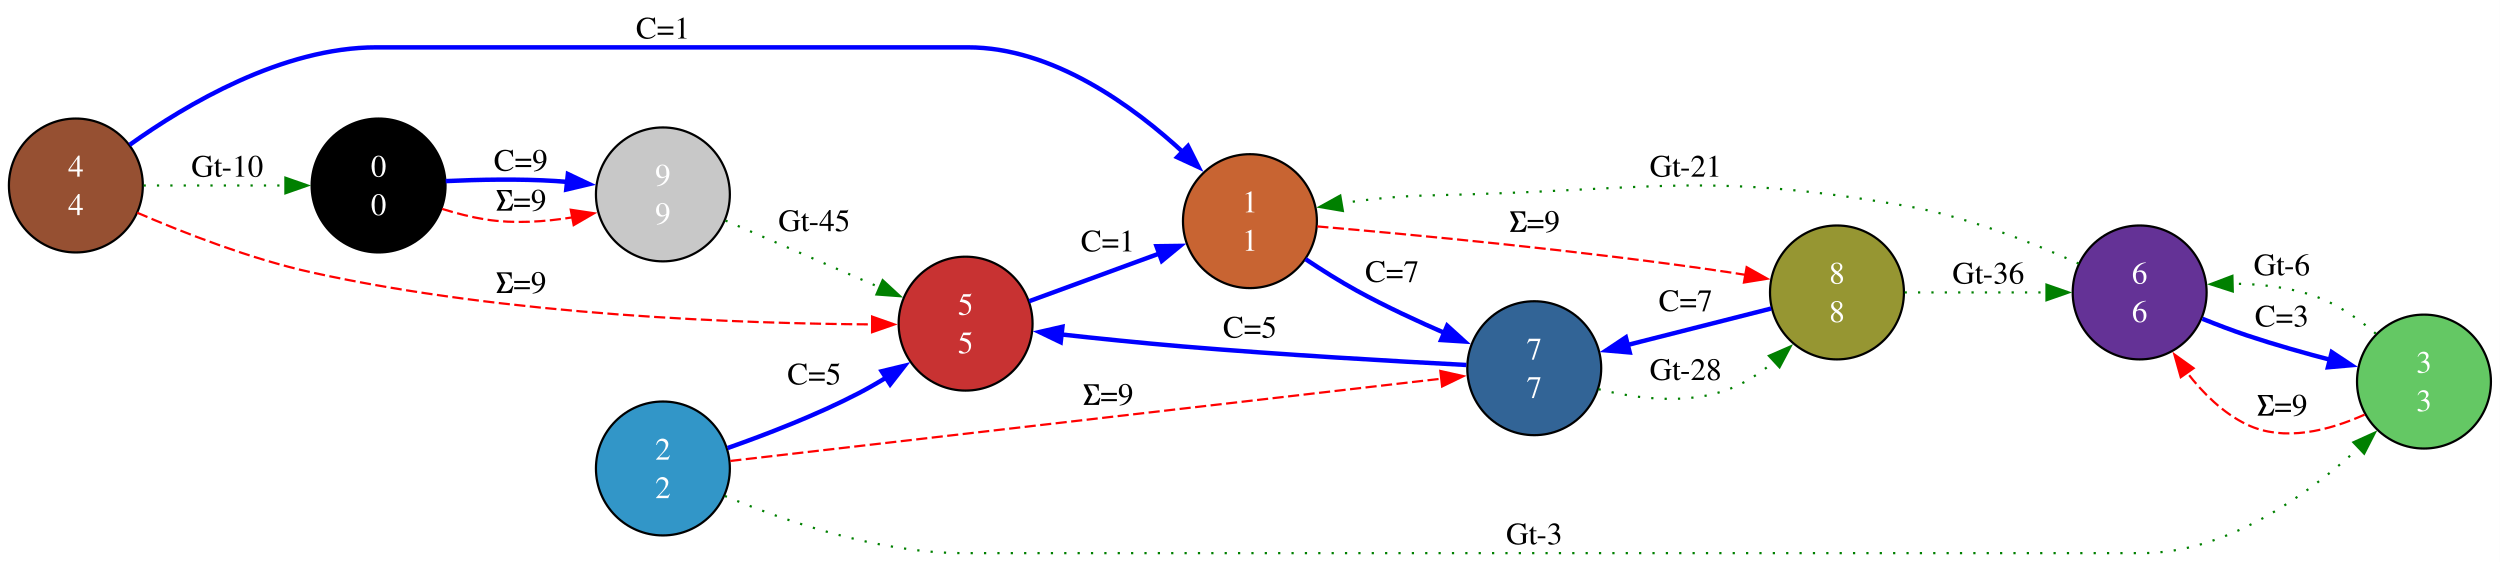
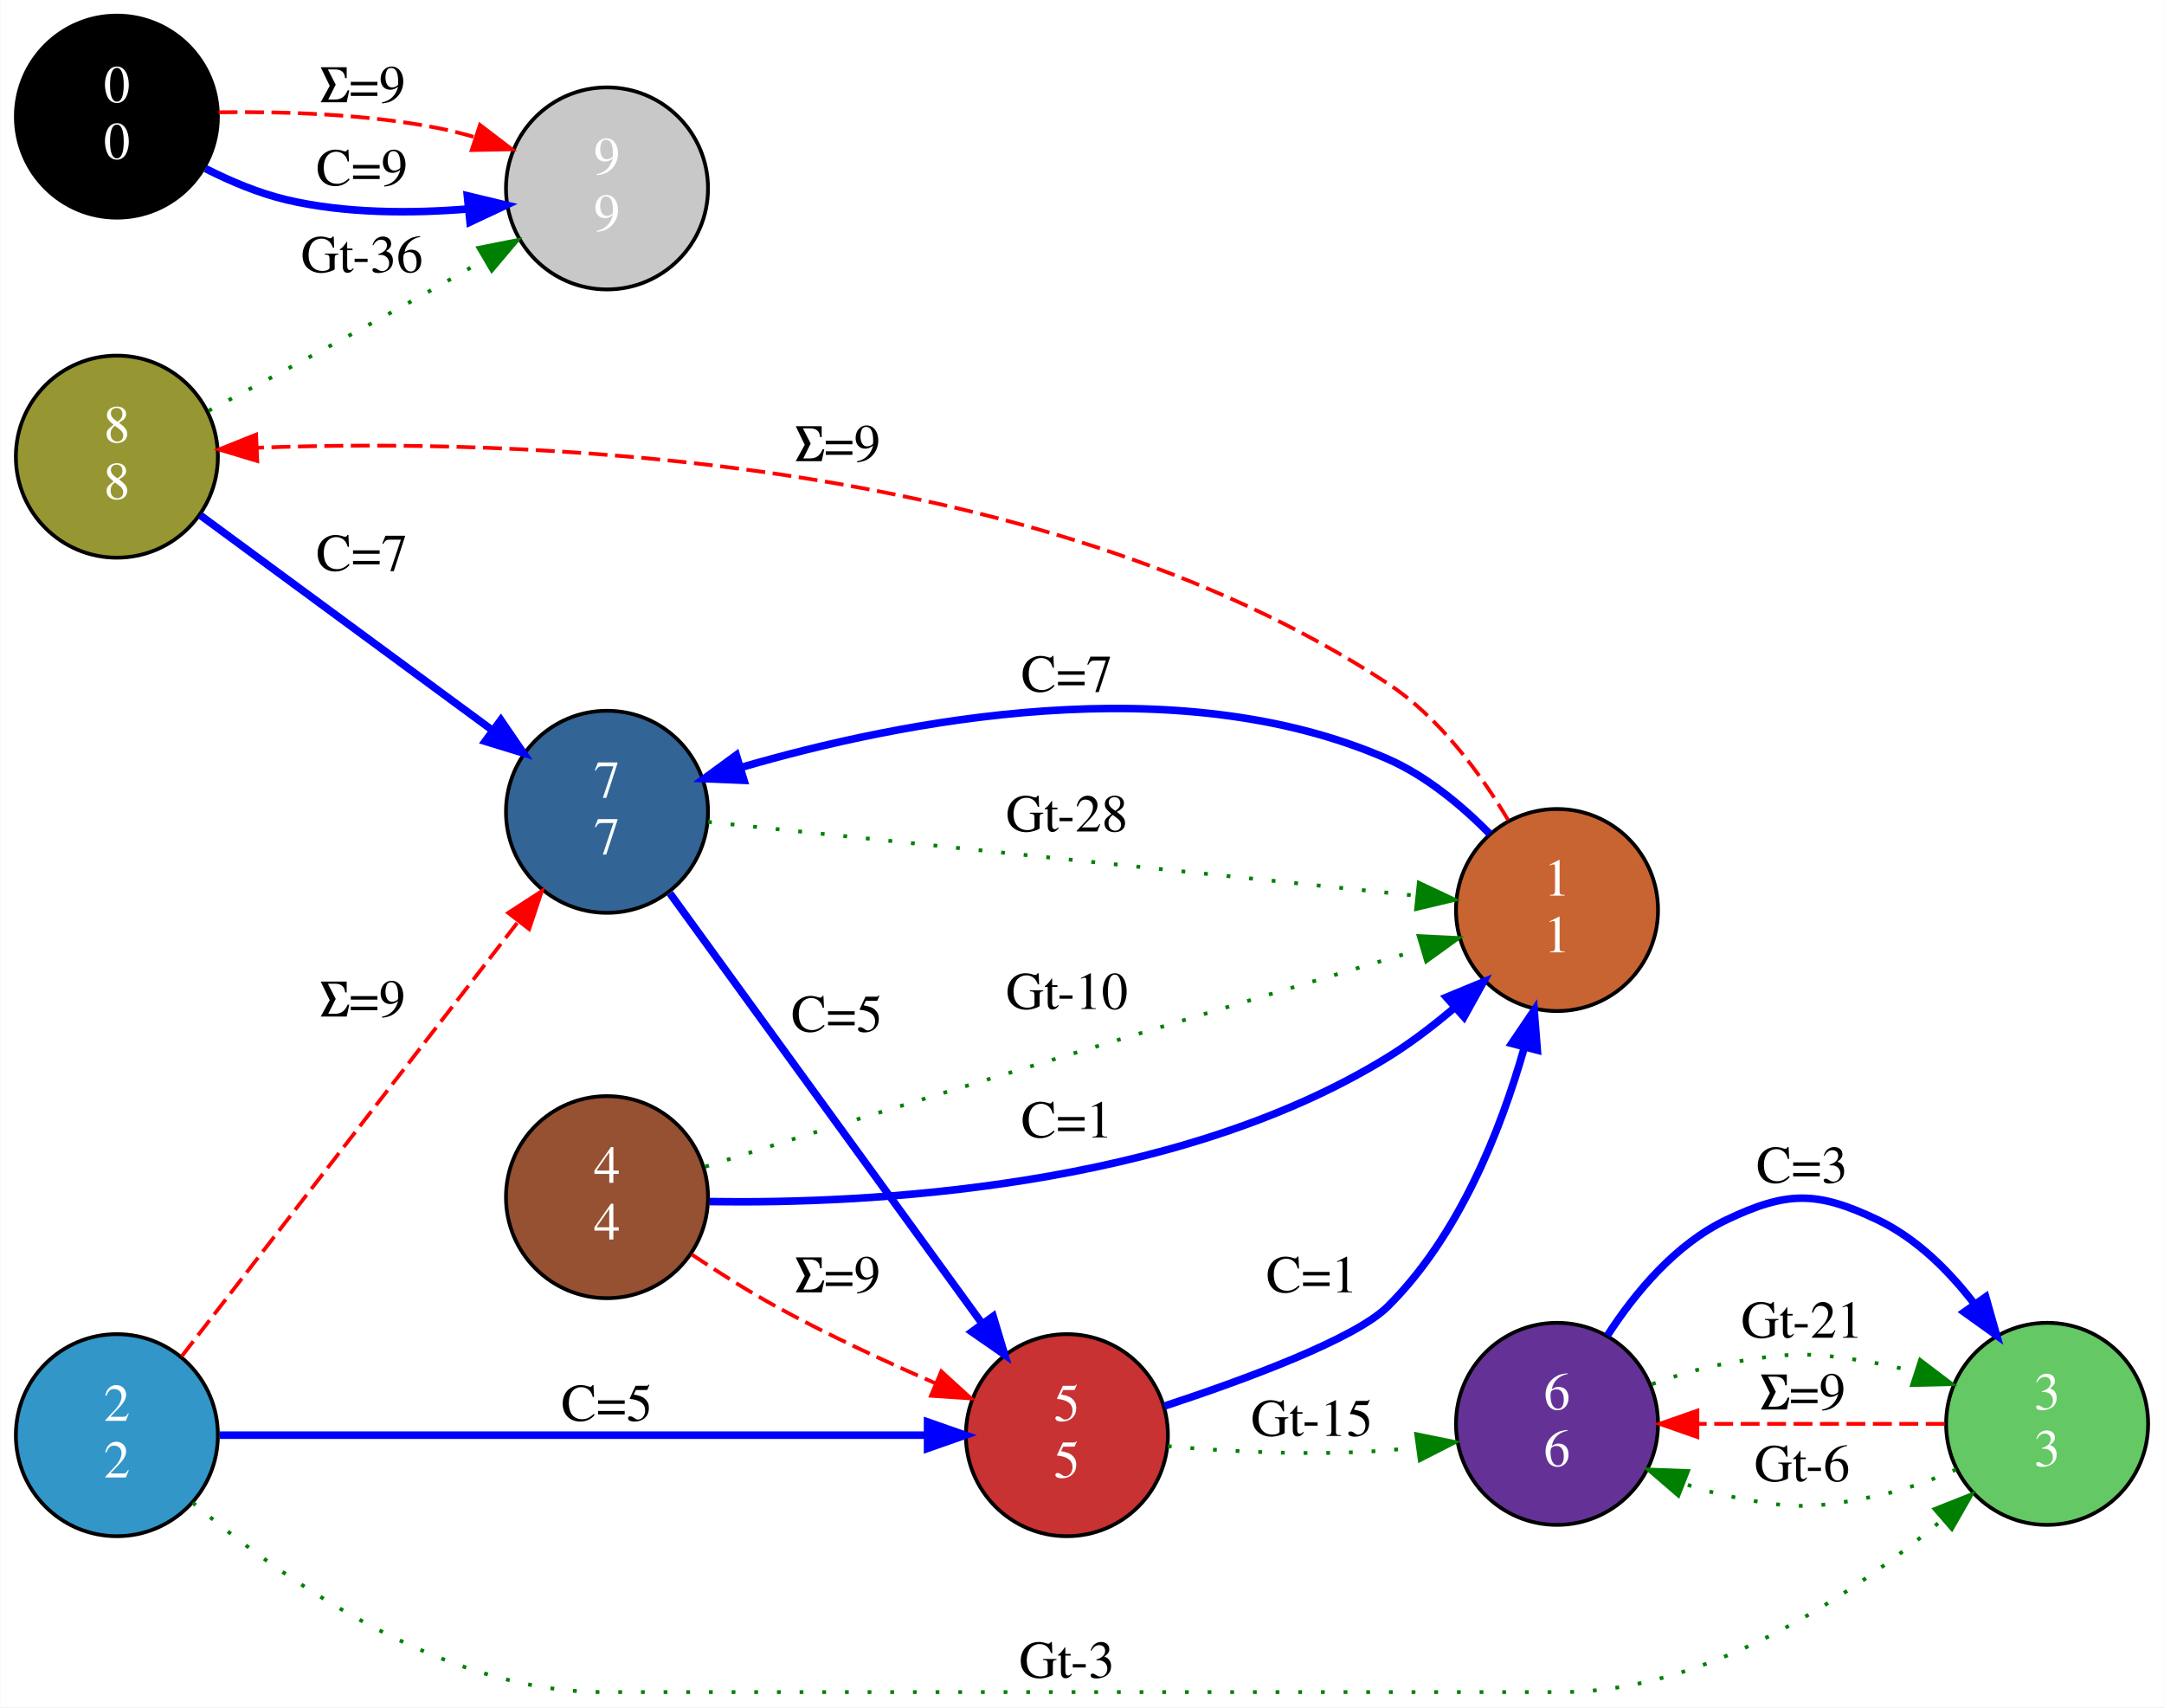
- <svg xmlns="http://www.w3.org/2000/svg" width="1122pt" height="252pt" viewBox="0.00 0.00 1122.00 252.00">
-   <g id="graph0" class="graph" transform="scale(1 1) rotate(0) translate(4 248.25)">
-     <polygon fill="white" stroke="none" points="-4,4 -4,-248.25 1117.94,-248.25 1117.94,4 -4,4" />
+ <svg xmlns="http://www.w3.org/2000/svg" width="573pt" height="452pt" viewBox="0.00 0.00 572.70 451.87">
+   <g id="graph0" class="graph" transform="scale(1 1) rotate(0) translate(4 447.87)">
+     <polygon fill="white" stroke="transparent" points="-4,4 -4,-447.87 568.7,-447.87 568.7,4 -4,4" />
    <g id="node1" class="node">
-       <ellipse fill="#000000" stroke="black" cx="165.91" cy="-165" rx="30.05" ry="30.05" />
-       <text xml:space="preserve" text-anchor="middle" x="165.91" y="-168.95" font-family="Times,serif" font-size="14.00" fill="white">0</text>
-       <text xml:space="preserve" text-anchor="middle" x="165.91" y="-151.7" font-family="Times,serif" font-size="14.00" fill="white">0</text>
+       <ellipse fill="#000000" stroke="black" cx="26.87" cy="-417" rx="26.74" ry="26.74" />
+       <text text-anchor="middle" x="26.87" y="-420.8" font-family="Times,serif" font-size="14.00" fill="white">0</text>
+       <text text-anchor="middle" x="26.87" y="-405.8" font-family="Times,serif" font-size="14.00" fill="white">0</text>
    </g>
    <g id="node10" class="node">
-       <ellipse fill="#c8c8c8" stroke="black" cx="293.51" cy="-161" rx="30.05" ry="30.05" />
-       <text xml:space="preserve" text-anchor="middle" x="293.51" y="-164.95" font-family="Times,serif" font-size="14.00" fill="white">9</text>
-       <text xml:space="preserve" text-anchor="middle" x="293.51" y="-147.7" font-family="Times,serif" font-size="14.00" fill="white">9</text>
+       <ellipse fill="#c8c8c8" stroke="black" cx="156.61" cy="-398" rx="26.74" ry="26.74" />
+       <text text-anchor="middle" x="156.61" y="-401.8" font-family="Times,serif" font-size="14.00" fill="white">9</text>
+       <text text-anchor="middle" x="156.61" y="-386.8" font-family="Times,serif" font-size="14.00" fill="white">9</text>
    </g>
    <g id="edge1" class="edge">
-       <path fill="none" stroke="red" stroke-dasharray="5,2" d="M194.42,-154.49C200.75,-152.53 207.51,-150.77 213.96,-149.75 226.67,-147.74 240.56,-148.7 253.08,-150.72" />
-       <polygon fill="red" stroke="red" points="252.16,-154.11 262.63,-152.54 253.47,-147.23 252.16,-154.11" />
-       <text xml:space="preserve" text-anchor="middle" x="229.71" y="-153.7" font-family="Times,serif" font-size="14.00">Σ=9</text>
+       <path fill="none" stroke="red" stroke-dasharray="5,2" d="M53.8,-418.15C70.5,-418.39 92.58,-417.74 111.74,-414 115,-413.36 118.35,-412.52 121.66,-411.55" />
+       <polygon fill="red" stroke="red" points="122.99,-414.8 131.4,-408.36 120.81,-408.15 122.99,-414.8" />
+       <text text-anchor="middle" x="91.74" y="-420.8" font-family="Times,serif" font-size="14.00">Σ=9</text>
    </g>
    <g id="edge6" class="edge">
-       <path fill="none" stroke="blue" stroke-width="2" d="M196.03,-166.97C210.84,-167.66 229.12,-168.04 245.46,-167 247.65,-166.86 249.89,-166.69 252.15,-166.48" />
-       <polygon fill="blue" stroke="blue" stroke-width="2" points="250.86,-170.14 260.44,-165.61 250.13,-163.18 250.86,-170.14" />
-       <text xml:space="preserve" text-anchor="middle" x="229.71" y="-171.59" font-family="Times,serif" font-size="14.00">C=9</text>
+       <path fill="none" stroke="blue" stroke-width="2" d="M50.33,-403.24C56.98,-399.87 64.44,-396.73 71.74,-395 87.29,-391.32 104.91,-391.34 119.98,-392.57" />
+       <polygon fill="blue" stroke="blue" stroke-width="2" points="119.64,-396.06 129.94,-393.59 120.35,-389.09 119.64,-396.06" />
+       <text text-anchor="middle" x="91.74" y="-398.8" font-family="Times,serif" font-size="14.00">C=9</text>
    </g>
    <g id="node2" class="node">
-       <ellipse fill="#c86432" stroke="black" cx="556.97" cy="-149" rx="30.05" ry="30.05" />
-       <text xml:space="preserve" text-anchor="middle" x="556.97" y="-152.95" font-family="Times,serif" font-size="14.00" fill="white">1</text>
-       <text xml:space="preserve" text-anchor="middle" x="556.97" y="-135.7" font-family="Times,serif" font-size="14.00" fill="white">1</text>
+       <ellipse fill="#c86432" stroke="black" cx="408.09" cy="-207" rx="26.74" ry="26.74" />
+       <text text-anchor="middle" x="408.09" y="-210.8" font-family="Times,serif" font-size="14.00" fill="white">1</text>
+       <text text-anchor="middle" x="408.09" y="-195.8" font-family="Times,serif" font-size="14.00" fill="white">1</text>
    </g>
    <g id="node8" class="node">
-       <ellipse fill="#326496" stroke="black" cx="684.57" cy="-83" rx="30.05" ry="30.05" />
-       <text xml:space="preserve" text-anchor="middle" x="684.57" y="-86.95" font-family="Times,serif" font-size="14.00" fill="white">7</text>
-       <text xml:space="preserve" text-anchor="middle" x="684.57" y="-69.7" font-family="Times,serif" font-size="14.00" fill="white">7</text>
+       <ellipse fill="#326496" stroke="black" cx="156.61" cy="-233" rx="26.74" ry="26.74" />
+       <text text-anchor="middle" x="156.61" y="-236.8" font-family="Times,serif" font-size="14.00" fill="white">7</text>
+       <text text-anchor="middle" x="156.61" y="-221.8" font-family="Times,serif" font-size="14.00" fill="white">7</text>
    </g>
    <g id="edge7" class="edge">
-       <path fill="none" stroke="blue" stroke-width="2" d="M581.9,-131.97C589.17,-127.11 597.28,-121.99 605.02,-117.75 617.89,-110.69 632.48,-103.93 645.56,-98.27" />
-       <polygon fill="blue" stroke="blue" stroke-width="2" points="645.49,-102.1 653.34,-94.98 642.76,-95.65 645.49,-102.1" />
-       <text xml:space="preserve" text-anchor="middle" x="620.77" y="-121.7" font-family="Times,serif" font-size="14.00">C=7</text>
+       <path fill="none" stroke="blue" stroke-width="2" d="M390.28,-227.17C382.82,-234.72 373.42,-242.54 363.22,-247 307.2,-271.52 234.34,-257.06 192.09,-244.74" />
+       <polygon fill="blue" stroke="blue" stroke-width="2" points="192.88,-241.32 182.29,-241.76 190.84,-248.02 192.88,-241.32" />
+       <text text-anchor="middle" x="278.35" y="-264.8" font-family="Times,serif" font-size="14.00">C=7</text>
    </g>
    <g id="node9" class="node">
-       <ellipse fill="#969632" stroke="black" cx="820.43" cy="-117" rx="30.05" ry="30.05" />
-       <text xml:space="preserve" text-anchor="middle" x="820.43" y="-120.95" font-family="Times,serif" font-size="14.00" fill="white">8</text>
-       <text xml:space="preserve" text-anchor="middle" x="820.43" y="-103.7" font-family="Times,serif" font-size="14.00" fill="white">8</text>
+       <ellipse fill="#969632" stroke="black" cx="26.87" cy="-327" rx="26.74" ry="26.74" />
+       <text text-anchor="middle" x="26.87" y="-330.8" font-family="Times,serif" font-size="14.00" fill="white">8</text>
+       <text text-anchor="middle" x="26.87" y="-315.8" font-family="Times,serif" font-size="14.00" fill="white">8</text>
    </g>
    <g id="edge2" class="edge">
-       <path fill="none" stroke="red" stroke-dasharray="5,2" d="M587.2,-146.63C628.55,-143.1 706.46,-135.82 772.37,-126 774.69,-125.66 777.06,-125.28 779.45,-124.88" />
-       <polygon fill="red" stroke="red" points="779.9,-128.35 789.14,-123.16 778.68,-121.46 779.9,-128.35" />
-       <text xml:space="preserve" text-anchor="middle" x="684.57" y="-144.15" font-family="Times,serif" font-size="14.00">Σ=9</text>
+       <path fill="none" stroke="red" stroke-dasharray="5,2" d="M395.16,-230.81C387.66,-243.42 376.82,-258.09 363.22,-267 269.02,-328.71 129.44,-331.82 64.09,-329.36" />
+       <polygon fill="red" stroke="red" points="64.03,-325.85 53.89,-328.9 63.72,-332.84 64.03,-325.85" />
+       <text text-anchor="middle" x="217.48" y="-325.8" font-family="Times,serif" font-size="14.00">Σ=9</text>
    </g>
    <g id="node3" class="node">
-       <ellipse fill="#3296c8" stroke="black" cx="293.51" cy="-38" rx="30.05" ry="30.05" />
-       <text xml:space="preserve" text-anchor="middle" x="293.51" y="-41.95" font-family="Times,serif" font-size="14.00" fill="white">2</text>
-       <text xml:space="preserve" text-anchor="middle" x="293.51" y="-24.7" font-family="Times,serif" font-size="14.00" fill="white">2</text>
+       <ellipse fill="#3296c8" stroke="black" cx="26.87" cy="-68" rx="26.74" ry="26.74" />
+       <text text-anchor="middle" x="26.87" y="-71.8" font-family="Times,serif" font-size="14.00" fill="white">2</text>
+       <text text-anchor="middle" x="26.87" y="-56.8" font-family="Times,serif" font-size="14.00" fill="white">2</text>
    </g>
    <g id="node4" class="node">
-       <ellipse fill="#64c864" stroke="black" cx="1083.88" cy="-77" rx="30.05" ry="30.05" />
-       <text xml:space="preserve" text-anchor="middle" x="1083.88" y="-80.95" font-family="Times,serif" font-size="14.00" fill="white">3</text>
-       <text xml:space="preserve" text-anchor="middle" x="1083.88" y="-63.7" font-family="Times,serif" font-size="14.00" fill="white">3</text>
+       <ellipse fill="#64c864" stroke="black" cx="537.83" cy="-71" rx="26.74" ry="26.74" />
+       <text text-anchor="middle" x="537.83" y="-74.8" font-family="Times,serif" font-size="14.00" fill="white">3</text>
+       <text text-anchor="middle" x="537.83" y="-59.8" font-family="Times,serif" font-size="14.00" fill="white">3</text>
    </g>
    <g id="edge14" class="edge">
-       <path fill="none" stroke="green" stroke-dasharray="1,5" d="M321.31,-25.66C347.89,-14.57 390.08,0 428.36,0 428.36,0 428.36,0 957.28,0 995.1,0 1031.13,-25.68 1054.82,-47.38" />
-       <polygon fill="green" stroke="green" points="1052.22,-49.74 1061.87,-54.1 1057.04,-44.67 1052.22,-49.74" />
-       <text xml:space="preserve" text-anchor="middle" x="684.57" y="-3.95" font-family="Times,serif" font-size="14.00">Gt-3</text>
+       <path fill="none" stroke="green" stroke-dasharray="1,5" d="M46.97,-50.13C70.58,-29.99 112.9,0 155.61,0 155.61,0 155.61,0 409.09,0 447.84,0 485.82,-25.27 510.16,-45.66" />
+       <polygon fill="green" stroke="green" points="508.02,-48.44 517.87,-52.35 512.61,-43.15 508.02,-48.44" />
+       <text text-anchor="middle" x="278.35" y="-3.8" font-family="Times,serif" font-size="14.00">Gt-3</text>
    </g>
    <g id="node6" class="node">
-       <ellipse fill="#c83232" stroke="black" cx="429.36" cy="-103" rx="30.05" ry="30.05" />
-       <text xml:space="preserve" text-anchor="middle" x="429.36" y="-106.95" font-family="Times,serif" font-size="14.00" fill="white">5</text>
-       <text xml:space="preserve" text-anchor="middle" x="429.36" y="-89.7" font-family="Times,serif" font-size="14.00" fill="white">5</text>
+       <ellipse fill="#c83232" stroke="black" cx="278.35" cy="-68" rx="26.74" ry="26.74" />
+       <text text-anchor="middle" x="278.35" y="-71.8" font-family="Times,serif" font-size="14.00" fill="white">5</text>
+       <text text-anchor="middle" x="278.35" y="-56.8" font-family="Times,serif" font-size="14.00" fill="white">5</text>
    </g>
    <g id="edge8" class="edge">
-       <path fill="none" stroke="blue" stroke-width="2" d="M322.54,-47.17C339.88,-53.26 362.37,-61.92 381.31,-71.75 385.84,-74.1 390.47,-76.78 394.98,-79.57" />
-       <polygon fill="blue" stroke="blue" stroke-width="2" points="391.71,-81.63 402.01,-84.11 395.5,-75.75 391.71,-81.63" />
-       <text xml:space="preserve" text-anchor="middle" x="361.44" y="-75.7" font-family="Times,serif" font-size="14.00">C=5</text>
+       <path fill="none" stroke="blue" stroke-width="2" d="M54.1,-68C98.95,-68 190.44,-68 241.28,-68" />
+       <polygon fill="blue" stroke="blue" stroke-width="2" points="241.47,-71.5 251.47,-68 241.47,-64.5 241.47,-71.5" />
+       <text text-anchor="middle" x="156.61" y="-71.8" font-family="Times,serif" font-size="14.00">C=5</text>
    </g>
    <g id="edge3" class="edge">
-       <path fill="none" stroke="red" stroke-dasharray="5,2" d="M323.75,-41.38C392.42,-49.32 564.09,-69.18 642.88,-78.29" />
-       <polygon fill="red" stroke="red" points="642.42,-81.76 652.75,-79.44 643.22,-74.81 642.42,-81.76" />
-       <text xml:space="preserve" text-anchor="middle" x="493.17" y="-66.52" font-family="Times,serif" font-size="14.00">Σ=9</text>
+       <path fill="none" stroke="red" stroke-dasharray="5,2" d="M44.05,-88.9C66.64,-118.08 107.72,-171.14 133.23,-204.09" />
+       <polygon fill="red" stroke="red" points="130.47,-206.25 139.36,-212.01 136.01,-201.96 130.47,-206.25" />
+       <text text-anchor="middle" x="91.74" y="-178.8" font-family="Times,serif" font-size="14.00">Σ=9</text>
    </g>
    <g id="node7" class="node">
-       <ellipse fill="#643296" stroke="black" cx="956.28" cy="-117" rx="30.05" ry="30.05" />
-       <text xml:space="preserve" text-anchor="middle" x="956.28" y="-120.95" font-family="Times,serif" font-size="14.00" fill="white">6</text>
-       <text xml:space="preserve" text-anchor="middle" x="956.28" y="-103.7" font-family="Times,serif" font-size="14.00" fill="white">6</text>
+       <ellipse fill="#643296" stroke="black" cx="408.09" cy="-71" rx="26.74" ry="26.74" />
+       <text text-anchor="middle" x="408.09" y="-74.8" font-family="Times,serif" font-size="14.00" fill="white">6</text>
+       <text text-anchor="middle" x="408.09" y="-59.8" font-family="Times,serif" font-size="14.00" fill="white">6</text>
    </g>
    <g id="edge4" class="edge">
-       <path fill="none" stroke="red" stroke-dasharray="5,2" d="M1057.2,-62.15C1041.39,-55.06 1021.02,-49.69 1004.33,-57.75 993.69,-62.89 984.71,-71.74 977.55,-81.05" />
-       <polygon fill="red" stroke="red" points="974.73,-78.97 971.86,-89.16 980.47,-82.99 974.73,-78.97" />
-       <text xml:space="preserve" text-anchor="middle" x="1020.08" y="-61.7" font-family="Times,serif" font-size="14.00">Σ=9</text>
+       <path fill="none" stroke="red" stroke-dasharray="5,2" d="M510.71,-71C491.86,-71 466.17,-71 445.34,-71" />
+       <polygon fill="red" stroke="red" points="445.25,-67.5 435.25,-71 445.25,-74.5 445.25,-67.5" />
+       <text text-anchor="middle" x="472.96" y="-74.8" font-family="Times,serif" font-size="14.00">Σ=9</text>
    </g>
    <g id="edge15" class="edge">
-       <path fill="none" stroke="green" stroke-dasharray="1,5" d="M1062.28,-98.5C1054.65,-105.05 1045.49,-111.45 1035.83,-115 1023.87,-119.4 1010.18,-120.85 997.62,-120.93" />
-       <polygon fill="green" stroke="green" points="998.07,-117.44 987.99,-120.69 997.9,-124.44 998.07,-117.44" />
-       <text xml:space="preserve" text-anchor="middle" x="1020.08" y="-124.7" font-family="Times,serif" font-size="14.00">Gt-6</text>
+       <path fill="none" stroke="green" stroke-dasharray="1,5" d="M513.73,-58.91C507.19,-56.07 499.95,-53.45 492.96,-52 475.55,-48.39 470.37,-48.39 452.96,-52 449.25,-52.77 445.46,-53.87 441.75,-55.16" />
+       <polygon fill="green" stroke="green" points="440.22,-52 432.19,-58.91 442.78,-58.51 440.22,-52" />
+       <text text-anchor="middle" x="472.96" y="-55.8" font-family="Times,serif" font-size="14.00">Gt-6</text>
    </g>
    <g id="node5" class="node">
-       <ellipse fill="#965032" stroke="black" cx="30.05" cy="-165" rx="30.05" ry="30.05" />
-       <text xml:space="preserve" text-anchor="middle" x="30.05" y="-168.95" font-family="Times,serif" font-size="14.00" fill="white">4</text>
-       <text xml:space="preserve" text-anchor="middle" x="30.05" y="-151.7" font-family="Times,serif" font-size="14.00" fill="white">4</text>
+       <ellipse fill="#965032" stroke="black" cx="156.61" cy="-131" rx="26.74" ry="26.74" />
+       <text text-anchor="middle" x="156.61" y="-134.8" font-family="Times,serif" font-size="14.00" fill="white">4</text>
+       <text text-anchor="middle" x="156.61" y="-119.8" font-family="Times,serif" font-size="14.00" fill="white">4</text>
+     </g>
+     <g id="edge9" class="edge">
+       <path fill="none" stroke="blue" stroke-width="2" d="M183.77,-129.83C225.04,-129.2 306.4,-133 363.22,-168 369.28,-171.73 375.3,-176.34 380.86,-181.05" />
+       <polygon fill="blue" stroke="blue" stroke-width="2" points="378.81,-183.92 388.6,-187.96 383.47,-178.69 378.81,-183.92" />
+       <text text-anchor="middle" x="278.35" y="-146.8" font-family="Times,serif" font-size="14.00">C=1</text>
    </g>
    <g id="edge16" class="edge">
-       <path fill="none" stroke="green" stroke-dasharray="1,5" d="M60.43,-165C79.17,-165 103.72,-165 124.32,-165" />
-       <polygon fill="green" stroke="green" points="124.09,-168.5 134.09,-165 124.09,-161.5 124.09,-168.5" />
-       <text xml:space="preserve" text-anchor="middle" x="97.98" y="-168.95" font-family="Times,serif" font-size="14.00">Gt-10</text>
-     </g>
-     <g id="edge9" class="edge">
-       <path fill="none" stroke="blue" stroke-width="2" d="M54.22,-183.27C79.78,-201.56 122.91,-227 164.91,-227 164.91,-227 164.91,-227 430.36,-227 468.31,-227 504.32,-200.99 527.97,-179" />
-       <polygon fill="blue" stroke="blue" stroke-width="2" points="529.17,-182.71 533.93,-173.25 524.31,-177.68 529.17,-182.71" />
-       <text xml:space="preserve" text-anchor="middle" x="293.51" y="-230.95" font-family="Times,serif" font-size="14.00">C=1</text>
+       <path fill="none" stroke="green" stroke-dasharray="1,5" d="M182.64,-139.07C188.8,-141.03 195.37,-143.1 201.48,-145 261.39,-163.59 331.36,-184.52 372.29,-196.69" />
+       <polygon fill="green" stroke="green" points="371.46,-200.1 382.05,-199.59 373.46,-193.39 371.46,-200.1" />
+       <text text-anchor="middle" x="278.35" y="-180.8" font-family="Times,serif" font-size="14.00">Gt-10</text>
    </g>
    <g id="edge5" class="edge">
-       <path fill="none" stroke="red" stroke-dasharray="5,2" d="M57.57,-152.79C78.39,-143.78 108.37,-132.07 135.85,-126 224.09,-106.51 330.48,-102.99 387.51,-102.66" />
-       <polygon fill="red" stroke="red" points="387.4,-106.16 397.39,-102.64 387.39,-99.16 387.4,-106.16" />
-       <text xml:space="preserve" text-anchor="middle" x="229.71" y="-116.76" font-family="Times,serif" font-size="14.00">Σ=9</text>
+       <path fill="none" stroke="red" stroke-dasharray="5,2" d="M179.04,-115.83C186.05,-111.14 193.96,-106.13 201.48,-102 214.92,-94.61 230.26,-87.5 243.62,-81.71" />
+       <polygon fill="red" stroke="red" points="245.11,-84.88 252.94,-77.74 242.37,-78.44 245.11,-84.88" />
+       <text text-anchor="middle" x="217.48" y="-105.8" font-family="Times,serif" font-size="14.00">Σ=9</text>
    </g>
    <g id="edge10" class="edge">
-       <path fill="none" stroke="blue" stroke-width="2" d="M457.93,-113.09C475.52,-119.54 498.56,-127.97 517.88,-135.05" />
-       <polygon fill="blue" stroke="blue" stroke-width="2" points="515.03,-137.74 525.63,-137.89 517.44,-131.16 515.03,-137.74" />
-       <text xml:space="preserve" text-anchor="middle" x="493.17" y="-135.42" font-family="Times,serif" font-size="14.00">C=1</text>
+       <path fill="none" stroke="blue" stroke-width="2" d="M304.17,-75.7C325.64,-82.78 354.56,-93.44 363.22,-102 381.98,-120.56 393.1,-148.33 399.45,-170.65" />
+       <polygon fill="blue" stroke="blue" stroke-width="2" points="396.11,-171.69 402.05,-180.47 402.88,-169.91 396.11,-171.69" />
+       <text text-anchor="middle" x="343.22" y="-105.8" font-family="Times,serif" font-size="14.00">C=1</text>
    </g>
    <g id="edge17" class="edge">
-       <path fill="none" stroke="green" stroke-dasharray="1,5" d="M928.91,-129.96C908.16,-139.37 878.23,-151.25 850.48,-156 764.61,-170.69 741.6,-163.64 654.52,-161 632.49,-160.33 626.89,-160.74 605.02,-158 602.7,-157.71 600.32,-157.37 597.92,-157.01" />
-       <polygon fill="green" stroke="green" points="598.68,-153.58 588.23,-155.36 597.51,-160.49 598.68,-153.58" />
-       <text xml:space="preserve" text-anchor="middle" x="752.5" y="-168.97" font-family="Times,serif" font-size="14.00">Gt-21</text>
+       <path fill="none" stroke="green" stroke-dasharray="1,5" d="M305.07,-65.09C321.68,-63.62 343.75,-62.46 363.22,-64 365.78,-64.2 368.41,-64.47 371.05,-64.78" />
+       <polygon fill="green" stroke="green" points="370.81,-68.28 381.19,-66.17 371.76,-61.35 370.81,-68.28" />
+       <text text-anchor="middle" x="343.22" y="-67.8" font-family="Times,serif" font-size="14.00">Gt-15</text>
    </g>
    <g id="edge11" class="edge">
-       <path fill="none" stroke="blue" stroke-width="2" d="M984.42,-105.19C990.89,-102.58 997.81,-99.94 1004.33,-97.75 1016.83,-93.56 1030.66,-89.67 1043.19,-86.41" />
-       <polygon fill="blue" stroke="blue" stroke-width="2" points="1042.49,-90.2 1051.33,-84.35 1040.77,-83.42 1042.49,-90.2" />
-       <text xml:space="preserve" text-anchor="middle" x="1020.08" y="-101.7" font-family="Times,serif" font-size="14.00">C=3</text>
+       <path fill="none" stroke="blue" stroke-width="2" d="M421.45,-94.41C428.89,-105.9 439.55,-118.61 452.96,-125 469.01,-132.64 476.91,-132.64 492.96,-125 503.23,-120.11 511.88,-111.51 518.71,-102.59" />
+       <polygon fill="blue" stroke="blue" stroke-width="2" points="521.58,-104.6 524.47,-94.41 515.86,-100.57 521.58,-104.6" />
+       <text text-anchor="middle" x="472.96" y="-134.8" font-family="Times,serif" font-size="14.00">C=3</text>
+     </g>
+     <g id="edge18" class="edge">
+       <path fill="none" stroke="green" stroke-dasharray="1,5" d="M433.27,-81.52C439.56,-83.79 446.41,-85.84 452.96,-87 470.47,-90.09 475.45,-90.09 492.96,-87 496.23,-86.42 499.58,-85.62 502.9,-84.68" />
+       <polygon fill="green" stroke="green" points="504.21,-87.93 512.65,-81.52 502.06,-81.27 504.21,-87.93" />
+       <text text-anchor="middle" x="472.96" y="-93.8" font-family="Times,serif" font-size="14.00">Gt-21</text>
+     </g>
+     <g id="edge19" class="edge">
+       <path fill="none" stroke="green" stroke-dasharray="1,5" d="M183.37,-230.32C228,-225.66 319.82,-216.1 370.86,-210.78" />
+       <polygon fill="green" stroke="green" points="371.51,-214.23 381.1,-209.71 370.79,-207.26 371.51,-214.23" />
+       <text text-anchor="middle" x="278.35" y="-227.8" font-family="Times,serif" font-size="14.00">Gt-28</text>
    </g>
    <g id="edge12" class="edge">
-       <path fill="none" stroke="blue" stroke-width="2" d="M654.09,-84.45C622.58,-86.09 571.18,-89.03 526.92,-92.75 508.49,-94.3 488.13,-96.4 470.87,-98.3" />
-       <polygon fill="blue" stroke="blue" stroke-width="2" points="472.04,-94.65 462.49,-99.24 472.82,-101.61 472.04,-94.65" />
-       <text xml:space="preserve" text-anchor="middle" x="556.97" y="-96.7" font-family="Times,serif" font-size="14.00">C=5</text>
-     </g>
-     <g id="edge18" class="edge">
-       <path fill="none" stroke="green" stroke-dasharray="1,5" d="M713.43,-73.58C730.9,-69.21 753.59,-66.43 772.37,-73.75 779.6,-76.57 786.38,-81.07 792.43,-86.12" />
-       <polygon fill="green" stroke="green" points="789.9,-88.55 799.62,-92.77 794.65,-83.41 789.9,-88.55" />
-       <text xml:space="preserve" text-anchor="middle" x="752.5" y="-77.7" font-family="Times,serif" font-size="14.00">Gt-28</text>
-     </g>
-     <g id="edge19" class="edge">
-       <path fill="none" stroke="green" stroke-dasharray="1,5" d="M850.8,-117C869.54,-117 894.1,-117 914.69,-117" />
-       <polygon fill="green" stroke="green" points="914.46,-120.5 924.46,-117 914.46,-113.5 914.46,-120.5" />
-       <text xml:space="preserve" text-anchor="middle" x="888.35" y="-120.95" font-family="Times,serif" font-size="14.00">Gt-36</text>
+       <path fill="none" stroke="blue" stroke-width="2" d="M173.26,-211.43C194.39,-182.32 232.1,-130.35 255.87,-97.6" />
+       <polygon fill="blue" stroke="blue" stroke-width="2" points="258.84,-99.46 261.88,-89.31 253.18,-95.35 258.84,-99.46" />
+       <text text-anchor="middle" x="217.48" y="-174.8" font-family="Times,serif" font-size="14.00">C=5</text>
    </g>
    <g id="edge13" class="edge">
-       <path fill="none" stroke="blue" stroke-width="2" d="M790.88,-109.78C773.95,-105.49 752.06,-99.94 732.62,-95 730.17,-94.38 727.64,-93.73 725.09,-93.08" />
-       <polygon fill="blue" stroke="blue" stroke-width="2" points="727.42,-90.07 716.87,-90.99 725.69,-96.85 727.42,-90.07" />
-       <text xml:space="preserve" text-anchor="middle" x="752.5" y="-108.62" font-family="Times,serif" font-size="14.00">C=7</text>
+       <path fill="none" stroke="blue" stroke-width="2" d="M48.96,-311.48C70.04,-295.97 102.63,-271.99 126.23,-254.62" />
+       <polygon fill="blue" stroke="blue" stroke-width="2" points="128.51,-257.29 134.49,-248.55 124.36,-251.65 128.51,-257.29" />
+       <text text-anchor="middle" x="91.74" y="-296.8" font-family="Times,serif" font-size="14.00">C=7</text>
    </g>
    <g id="edge20" class="edge">
-       <path fill="none" stroke="green" stroke-dasharray="1,5" d="M321.6,-149.26C341.55,-140.62 368.94,-128.75 390.98,-119.2" />
-       <polygon fill="green" stroke="green" points="392.14,-122.51 399.93,-115.32 389.36,-116.09 392.14,-122.51" />
-       <text xml:space="preserve" text-anchor="middle" x="361.44" y="-144.53" font-family="Times,serif" font-size="14.00">Gt-45</text>
+       <path fill="none" stroke="green" stroke-dasharray="1,5" d="M51.15,-339.15C68.07,-348.06 91.45,-360.55 111.74,-372 115.75,-374.26 119.95,-376.68 124.08,-379.1" />
+       <polygon fill="green" stroke="green" points="122.56,-382.26 132.95,-384.32 126.11,-376.23 122.56,-382.26" />
+       <text text-anchor="middle" x="91.74" y="-375.8" font-family="Times,serif" font-size="14.00">Gt-36</text>
    </g>
  </g>
</svg>
